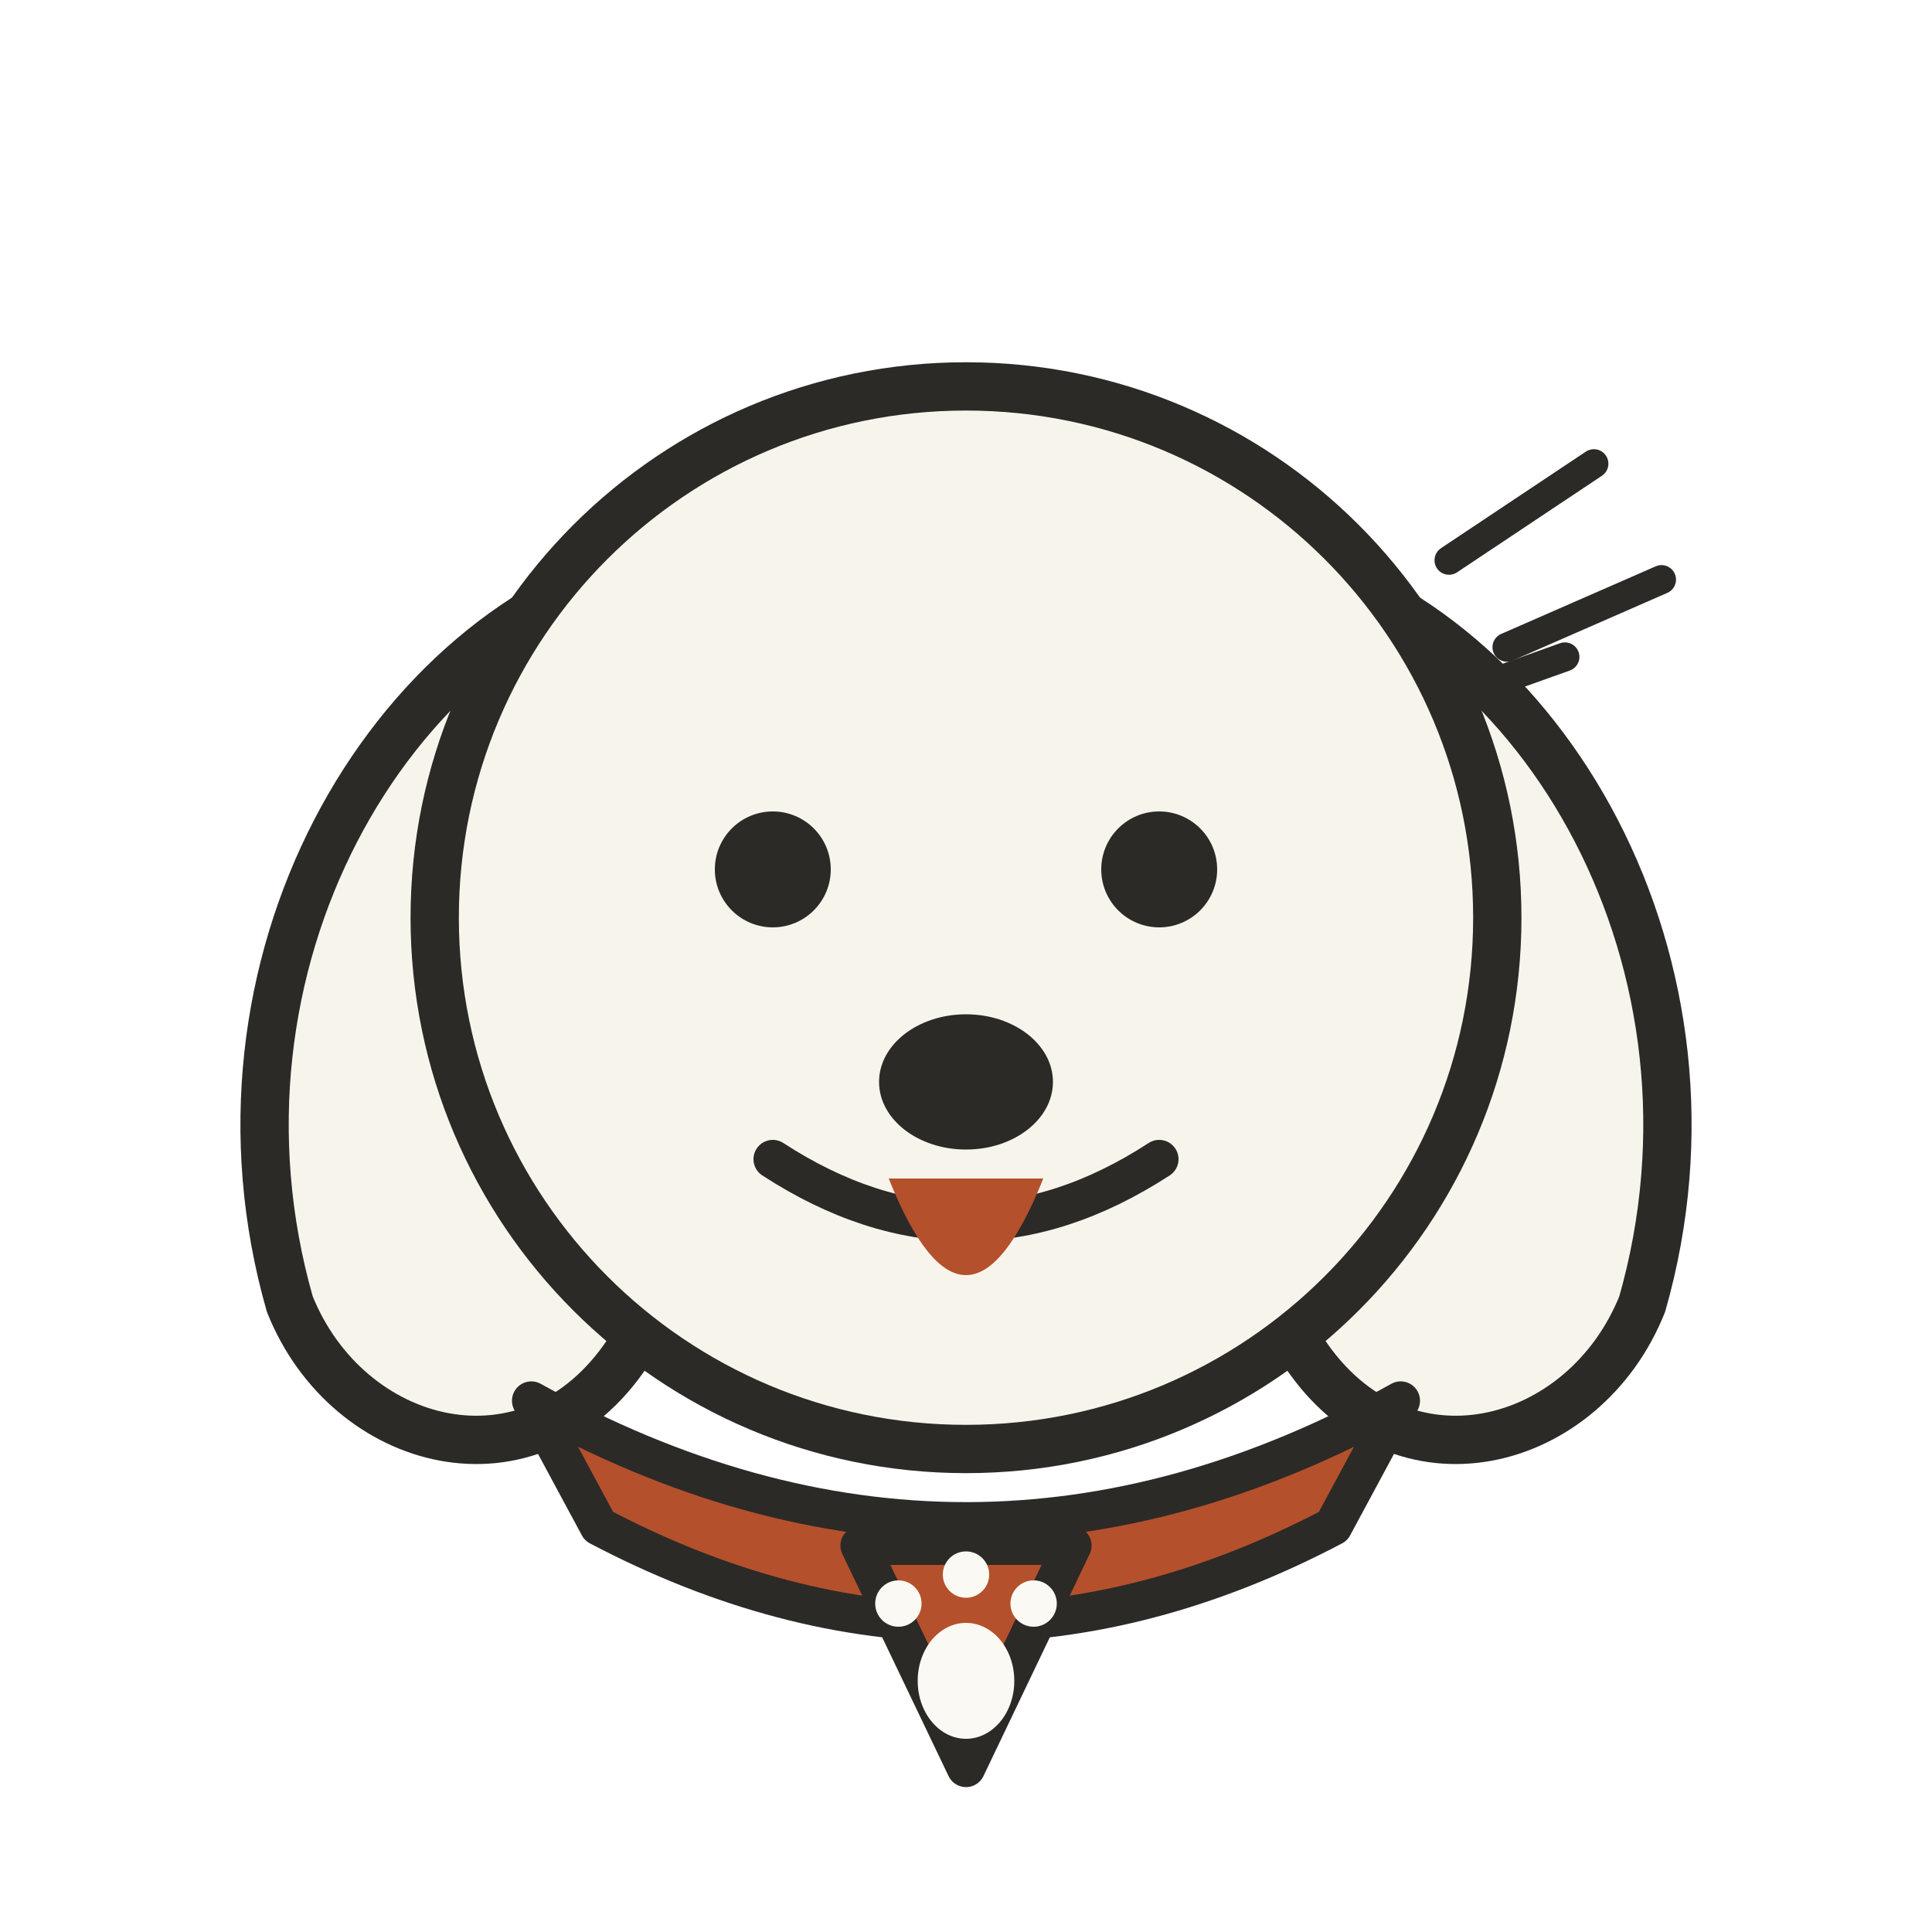
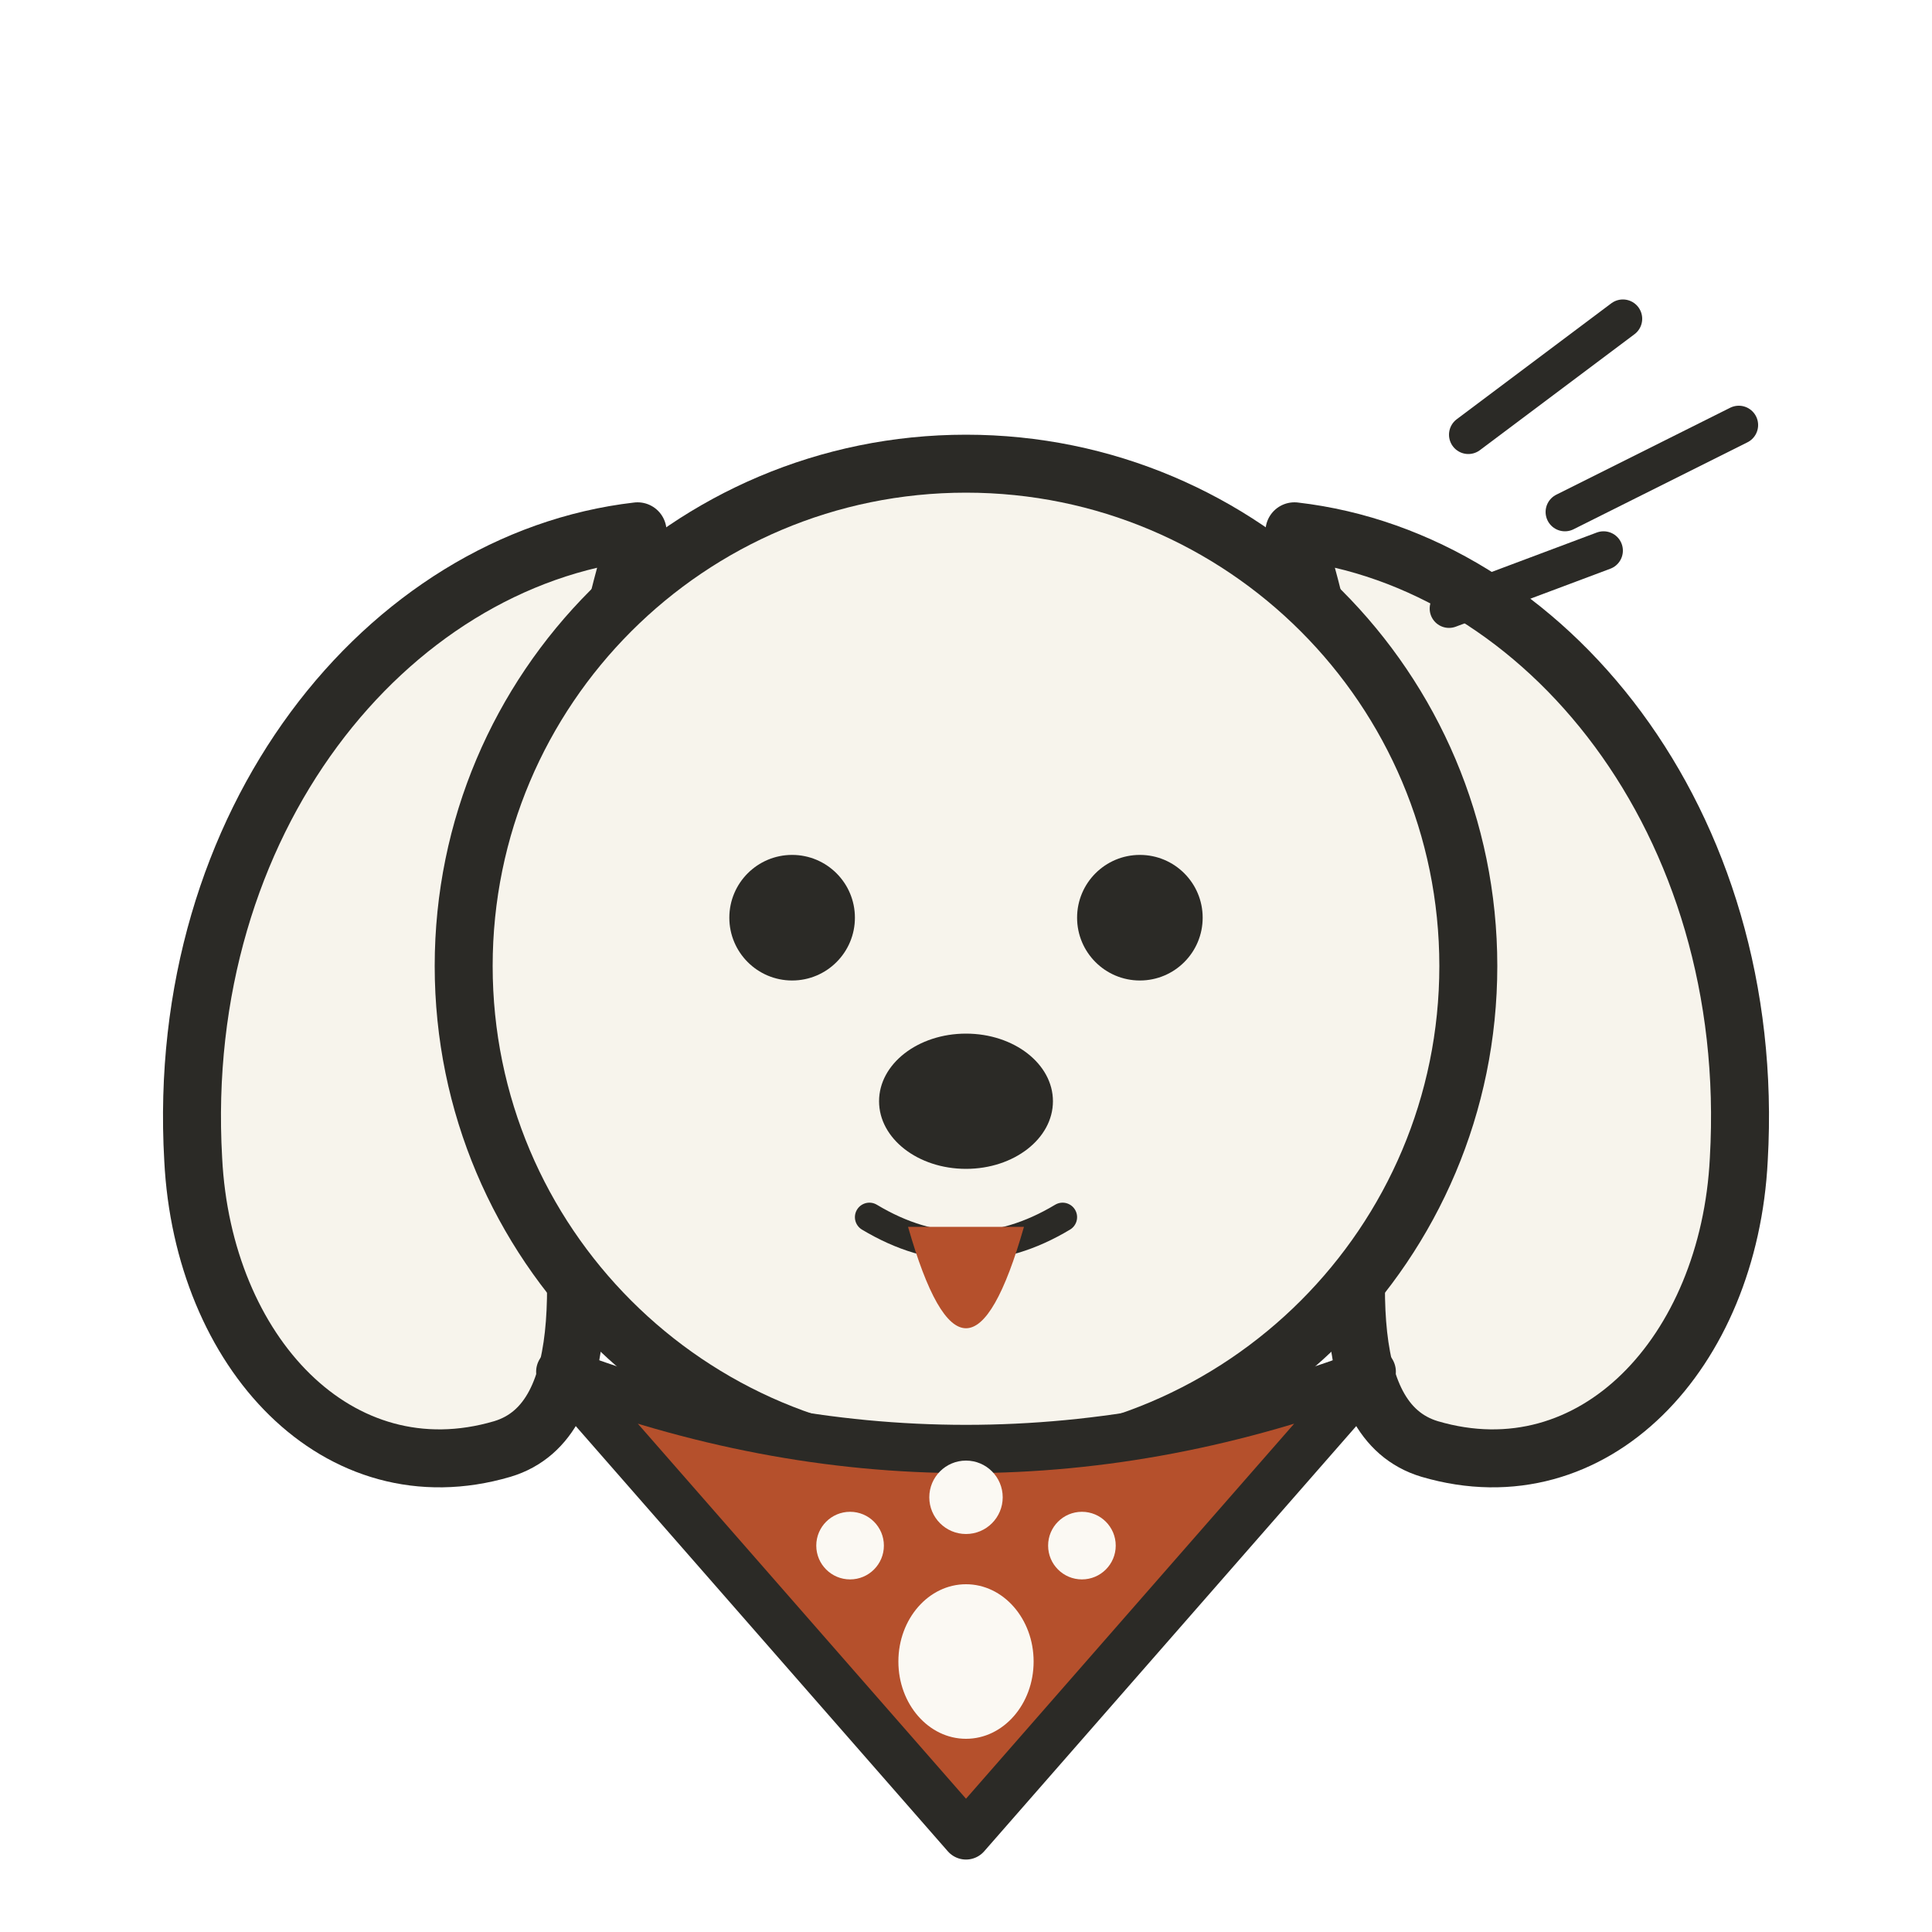
<svg xmlns="http://www.w3.org/2000/svg" viewBox="0 0 200 200">
-   <path d="M68,58 C40,65 20,100 30,135 C36,150 55,155 65,140 C72,128 68,95 68,75 Z" fill="#F7F4EC" stroke="#2B2A26" stroke-width="5" stroke-linejoin="round" />
-   <path d="M132,58 C160,65 180,100 170,135 C164,150 145,155 135,140 C128,128 132,95 132,75 Z" fill="#F7F4EC" stroke="#2B2A26" stroke-width="5" stroke-linejoin="round" />
-   <path d="M150,58 L165,48" stroke="#2B2A26" stroke-width="3" stroke-linecap="round" />
-   <path d="M156,67 L172,60" stroke="#2B2A26" stroke-width="3" stroke-linecap="round" />
-   <path d="M148,73 L162,68" stroke="#2B2A26" stroke-width="3" stroke-linecap="round" />
-   <circle cx="100" cy="95" r="55" fill="#F7F4EC" stroke="#2B2A26" stroke-width="5" />
-   <circle cx="80" cy="90" r="6" fill="#2B2A26" />
-   <circle cx="120" cy="90" r="6" fill="#2B2A26" />
-   <ellipse cx="100" cy="112" rx="9" ry="7" fill="#2B2A26" />
-   <path d="M80,120 Q100,133 120,120" fill="none" stroke="#2B2A26" stroke-width="4" stroke-linecap="round" />
-   <path d="M92,122 Q100,142 108,122 Z" fill="#B5502C" />
-   <path d="M55,145 Q100,170 145,145 L138,158 Q100,178 62,158 Z" fill="#B5502C" stroke="#2B2A26" stroke-width="4" stroke-linejoin="round" />
-   <path d="M89,160 L111,160 L100,183 Z" fill="#B5502C" stroke="#2B2A26" stroke-width="4" stroke-linejoin="round" />
-   <ellipse cx="100" cy="174" rx="5" ry="6" fill="#FBF9F3" />
-   <circle cx="93" cy="166" r="2.4" fill="#FBF9F3" />
-   <circle cx="100" cy="163" r="2.4" fill="#FBF9F3" />
-   <circle cx="107" cy="166" r="2.4" fill="#FBF9F3" />
+   <path d="M66,55 C40,58 18,85 20,120 C21,140 35,155 52,150 C62,147 60,130 58,115 C57,100 60,75 66,55 Z" fill="#F7F4EC" stroke="#2B2A26" stroke-width="6" stroke-linejoin="round" />
+   <path d="M134,55 C160,58 182,85 180,120 C179,140 165,155 148,150 C138,147 140,130 142,115 C143,100 140,75 134,55 Z" fill="#F7F4EC" stroke="#2B2A26" stroke-width="6" stroke-linejoin="round" />
+   <path d="M152,45 L168,33" stroke="#2B2A26" stroke-width="4" stroke-linecap="round" />
+   <path d="M162,53 L180,44" stroke="#2B2A26" stroke-width="4" stroke-linecap="round" />
+   <path d="M150,63 L166,57" stroke="#2B2A26" stroke-width="4" stroke-linecap="round" />
+   <circle cx="100" cy="100" r="52" fill="#F7F4EC" stroke="#2B2A26" stroke-width="6" />
+   <circle cx="82" cy="95" r="6.5" fill="#2B2A26" />
+   <circle cx="118" cy="95" r="6.5" fill="#2B2A26" />
+   <ellipse cx="100" cy="114" rx="9" ry="7" fill="#2B2A26" />
+   <path d="M90,126 Q100,132 110,126" fill="none" stroke="#2B2A26" stroke-width="3" stroke-linecap="round" />
+   <path d="M94,127 Q100,148 106,127 Z" fill="#B5502C" />
+   <path d="M58,142 Q100,158 142,142 L100,190 Z" fill="#B5502C" stroke="#2B2A26" stroke-width="5" stroke-linejoin="round" />
+   <ellipse cx="100" cy="172" rx="7" ry="8" fill="#FBF9F3" />
+   <circle cx="88" cy="160" r="3.5" fill="#FBF9F3" />
+   <circle cx="100" cy="155" r="3.8" fill="#FBF9F3" />
+   <circle cx="112" cy="160" r="3.5" fill="#FBF9F3" />
</svg>
